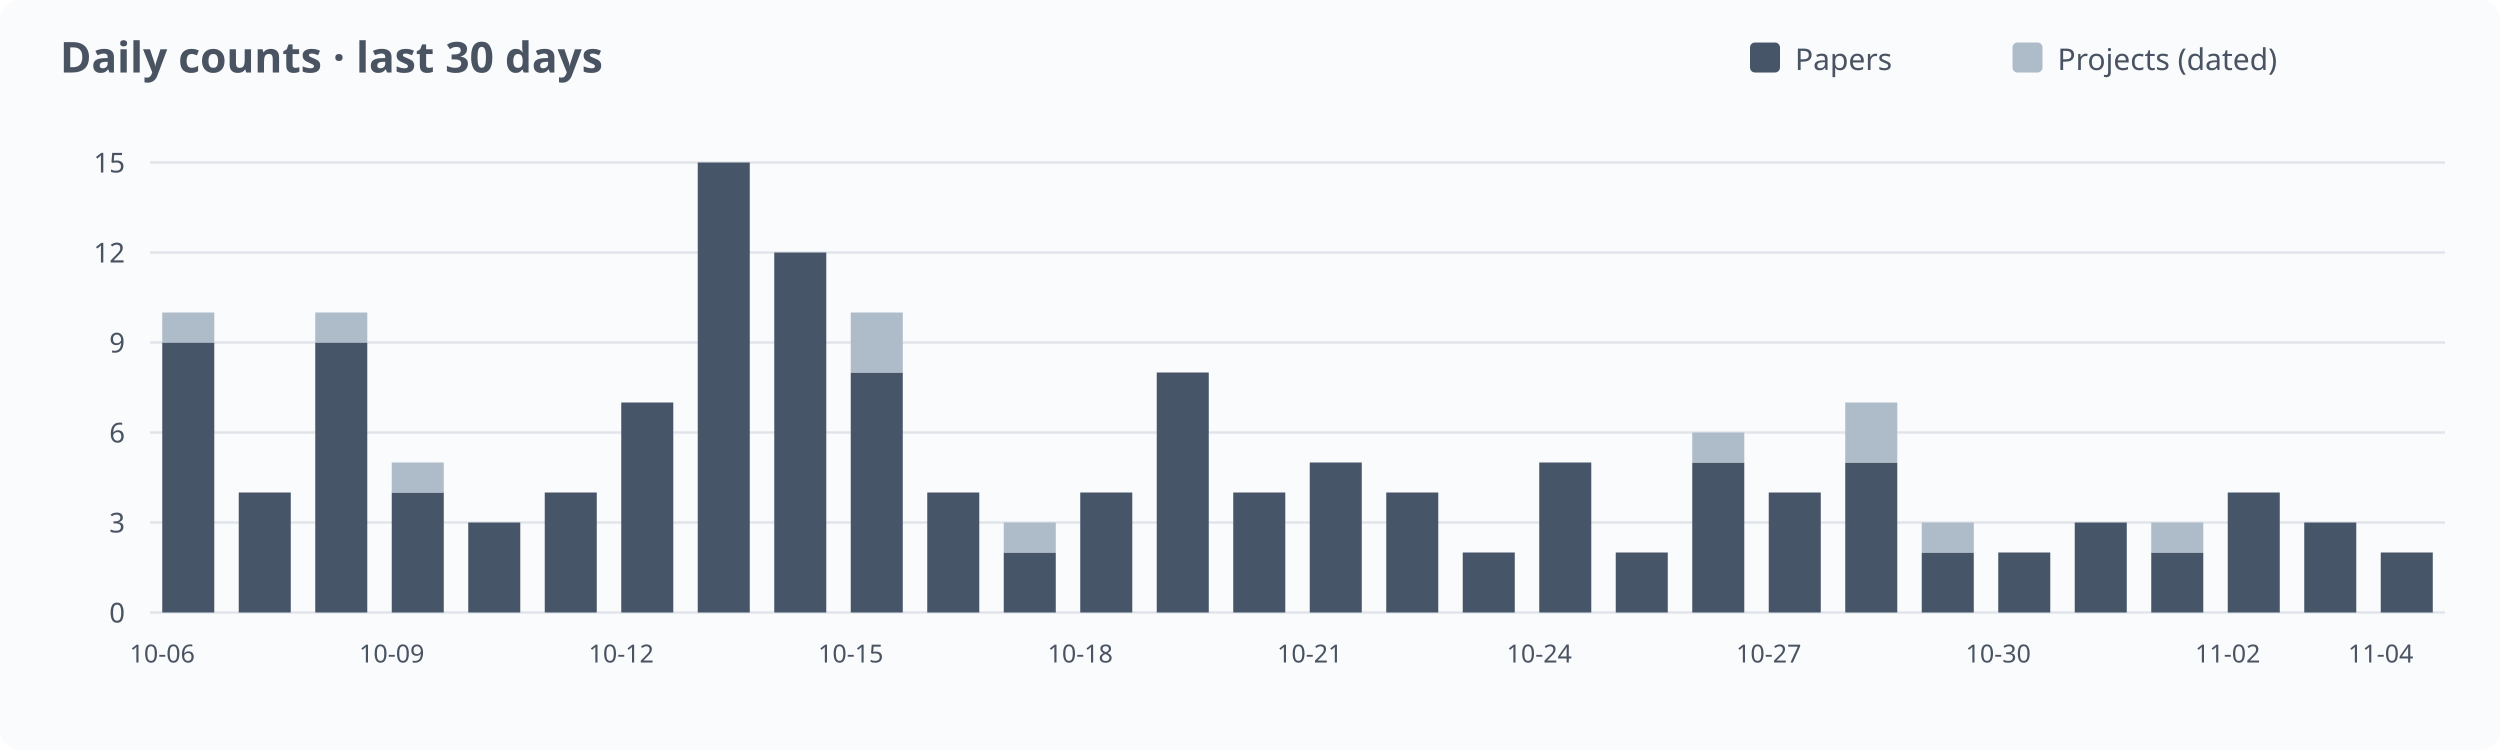
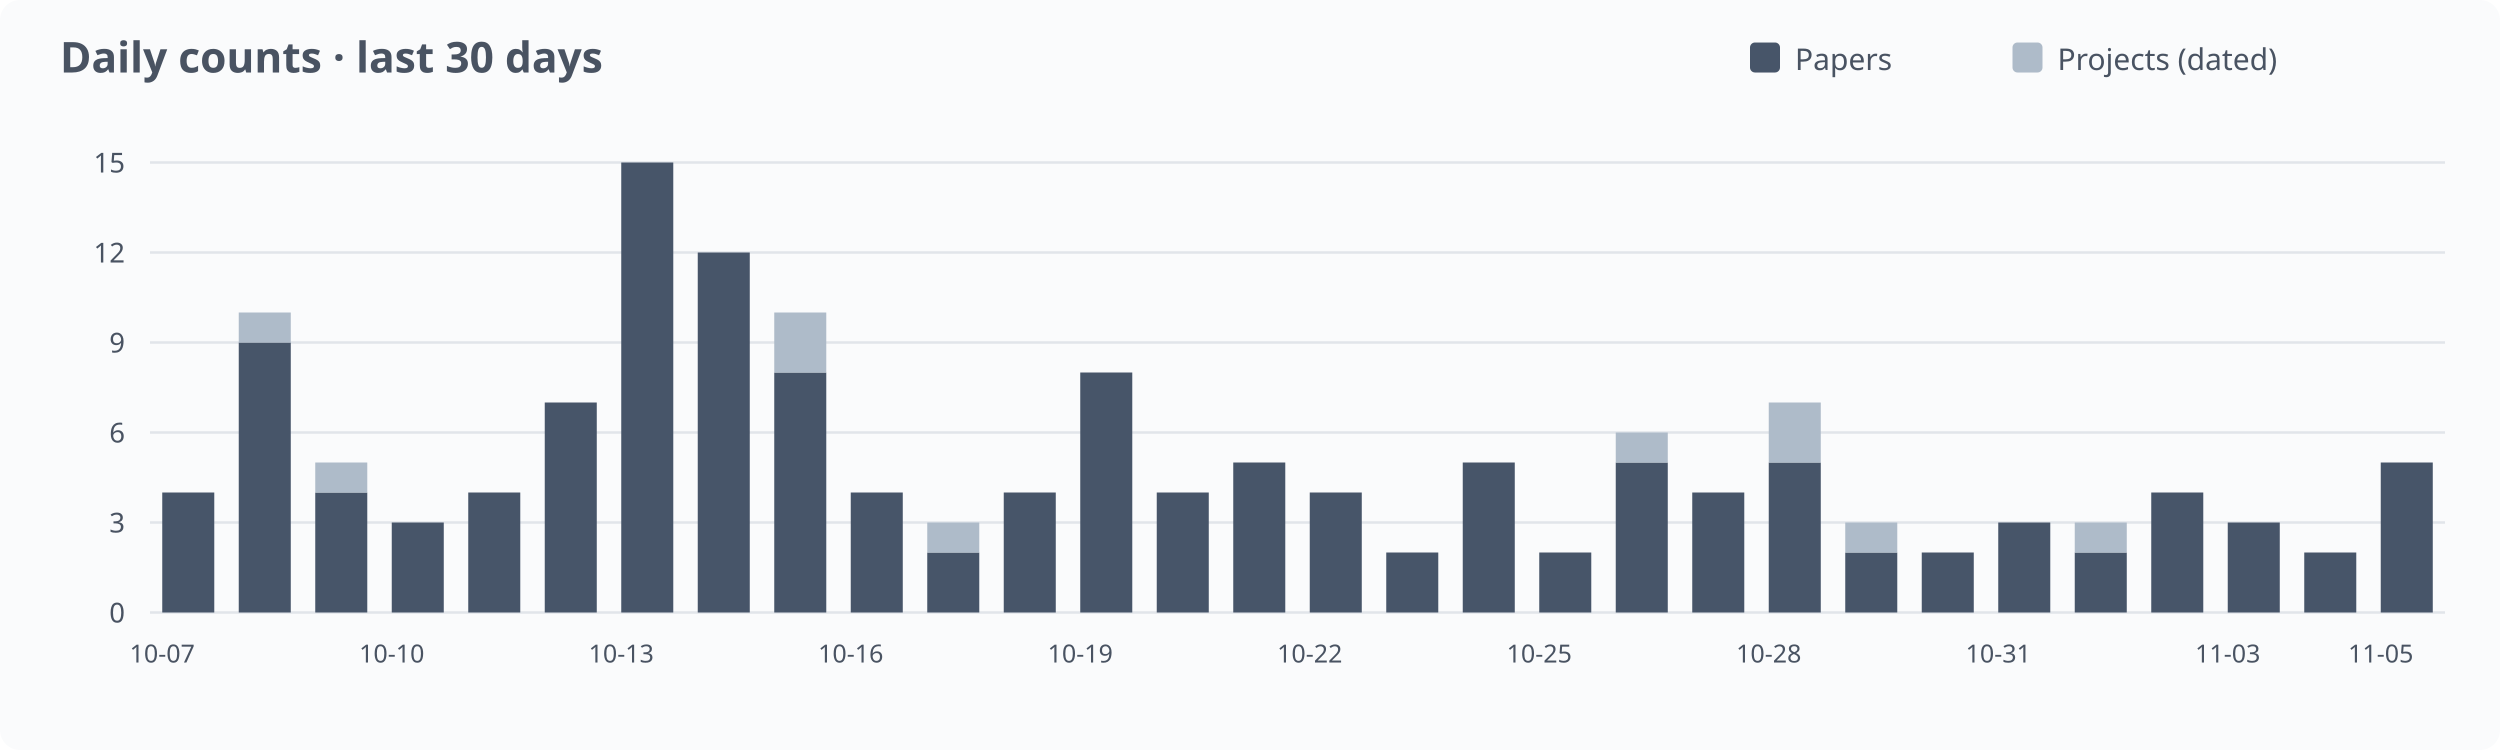
<svg xmlns="http://www.w3.org/2000/svg" width="1000" height="300" viewBox="0 0 1000 300" role="img" aria-labelledby="title desc">
  <rect width="100%" height="100%" rx="8" fill="#fafbfc" />
  <g font-family="system-ui,sans-serif" fill="#495362">
    <text x="24" y="29" font-size="17" font-weight="600">Daily counts · last 30 days</text>
    <rect x="700" y="17" width="12" height="12" rx="2" fill="#475569" />
    <text x="718" y="28" font-size="12">Papers</text>
    <rect x="805" y="17" width="12" height="12" rx="2" fill="#aebbc9" />
    <text x="823" y="28" font-size="12">Projects (dated)</text>
    <path d="M60 245.0H978" stroke="#e1e5ea" />
    <text x="50" y="249.0" text-anchor="end" font-size="11">0</text>
    <path d="M60 209.0H978" stroke="#e1e5ea" />
    <text x="50" y="213.0" text-anchor="end" font-size="11">3</text>
    <path d="M60 173.0H978" stroke="#e1e5ea" />
    <text x="50" y="177.0" text-anchor="end" font-size="11">6</text>
    <path d="M60 137.0H978" stroke="#e1e5ea" />
    <text x="50" y="141.0" text-anchor="end" font-size="11">9</text>
    <path d="M60 101.0H978" stroke="#e1e5ea" />
    <text x="50" y="105.0" text-anchor="end" font-size="11">12</text>
    <path d="M60 65.0H978" stroke="#e1e5ea" />
    <text x="50" y="69.0" text-anchor="end" font-size="11">15</text>
-     <rect x="64.90" y="137.00" width="20.81" height="108.00" fill="#475569" />
-     <rect x="64.90" y="125.00" width="20.81" height="12.00" fill="#aebbc9" />
-     <text x="64.90" y="265" text-anchor="middle" font-size="10">10-06</text>
-     <rect x="95.50" y="197.00" width="20.81" height="48.00" fill="#475569" />
-     <rect x="95.50" y="197.00" width="20.81" height="0.00" fill="#aebbc9" />
-     <rect x="126.10" y="137.00" width="20.81" height="108.00" fill="#475569" />
-     <rect x="126.10" y="125.00" width="20.81" height="12.00" fill="#aebbc9" />
-     <rect x="156.70" y="197.00" width="20.81" height="48.00" fill="#475569" />
-     <rect x="156.70" y="185.00" width="20.81" height="12.00" fill="#aebbc9" />
-     <text x="156.70" y="265" text-anchor="middle" font-size="10">10-09</text>
-     <rect x="187.30" y="209.00" width="20.81" height="36.00" fill="#475569" />
-     <rect x="187.30" y="209.00" width="20.81" height="0.00" fill="#aebbc9" />
-     <rect x="217.90" y="197.00" width="20.81" height="48.00" fill="#475569" />
-     <rect x="217.90" y="197.00" width="20.81" height="0.00" fill="#aebbc9" />
-     <rect x="248.50" y="161.00" width="20.81" height="84.00" fill="#475569" />
-     <rect x="248.50" y="161.00" width="20.81" height="0.00" fill="#aebbc9" />
-     <text x="248.50" y="265" text-anchor="middle" font-size="10">10-12</text>
-     <rect x="279.10" y="65.00" width="20.81" height="180.00" fill="#475569" />
-     <rect x="279.10" y="65.00" width="20.81" height="0.00" fill="#aebbc9" />
-     <rect x="309.70" y="101.00" width="20.81" height="144.00" fill="#475569" />
-     <rect x="309.70" y="101.00" width="20.81" height="0.00" fill="#aebbc9" />
-     <rect x="340.30" y="149.00" width="20.81" height="96.00" fill="#475569" />
-     <rect x="340.30" y="125.00" width="20.81" height="24.00" fill="#aebbc9" />
-     <text x="340.30" y="265" text-anchor="middle" font-size="10">10-15</text>
-     <rect x="370.90" y="197.00" width="20.81" height="48.00" fill="#475569" />
-     <rect x="370.90" y="197.00" width="20.81" height="0.00" fill="#aebbc9" />
-     <rect x="401.50" y="221.00" width="20.81" height="24.00" fill="#475569" />
-     <rect x="401.50" y="209.00" width="20.81" height="12.00" fill="#aebbc9" />
-     <rect x="432.10" y="197.00" width="20.81" height="48.00" fill="#475569" />
-     <rect x="432.10" y="197.00" width="20.81" height="0.00" fill="#aebbc9" />
-     <text x="432.10" y="265" text-anchor="middle" font-size="10">10-18</text>
-     <rect x="462.70" y="149.00" width="20.81" height="96.00" fill="#475569" />
-     <rect x="462.70" y="149.00" width="20.81" height="0.00" fill="#aebbc9" />
-     <rect x="493.30" y="197.00" width="20.81" height="48.00" fill="#475569" />
-     <rect x="493.30" y="197.00" width="20.81" height="0.00" fill="#aebbc9" />
-     <rect x="523.90" y="185.00" width="20.81" height="60.00" fill="#475569" />
-     <rect x="523.90" y="185.00" width="20.81" height="0.00" fill="#aebbc9" />
-     <text x="523.90" y="265" text-anchor="middle" font-size="10">10-21</text>
-     <rect x="554.50" y="197.00" width="20.81" height="48.00" fill="#475569" />
-     <rect x="554.50" y="197.00" width="20.81" height="0.00" fill="#aebbc9" />
-     <rect x="585.10" y="221.00" width="20.81" height="24.00" fill="#475569" />
-     <rect x="585.10" y="221.00" width="20.81" height="0.00" fill="#aebbc9" />
-     <rect x="615.70" y="185.00" width="20.81" height="60.00" fill="#475569" />
-     <rect x="615.70" y="185.00" width="20.81" height="0.00" fill="#aebbc9" />
-     <text x="615.70" y="265" text-anchor="middle" font-size="10">10-24</text>
-     <rect x="646.30" y="221.00" width="20.81" height="24.00" fill="#475569" />
-     <rect x="646.30" y="221.00" width="20.81" height="0.00" fill="#aebbc9" />
-     <rect x="676.90" y="185.00" width="20.81" height="60.00" fill="#475569" />
-     <rect x="676.90" y="173.00" width="20.81" height="12.00" fill="#aebbc9" />
-     <rect x="707.50" y="197.00" width="20.81" height="48.00" fill="#475569" />
-     <rect x="707.50" y="197.00" width="20.81" height="0.00" fill="#aebbc9" />
-     <text x="707.50" y="265" text-anchor="middle" font-size="10">10-27</text>
-     <rect x="738.10" y="185.00" width="20.81" height="60.00" fill="#475569" />
-     <rect x="738.10" y="161.00" width="20.81" height="24.00" fill="#aebbc9" />
+     <rect x="64.90" y="197.00" width="20.81" height="48.00" fill="#475569" />
+     <rect x="64.90" y="197.00" width="20.81" height="0.00" fill="#aebbc9" />
+     <text x="64.90" y="265" text-anchor="middle" font-size="10">10-07</text>
+     <rect x="95.50" y="137.00" width="20.81" height="108.00" fill="#475569" />
+     <rect x="95.50" y="125.00" width="20.81" height="12.00" fill="#aebbc9" />
+     <rect x="126.10" y="197.00" width="20.81" height="48.00" fill="#475569" />
+     <rect x="126.10" y="185.00" width="20.81" height="12.00" fill="#aebbc9" />
+     <rect x="156.70" y="209.00" width="20.81" height="36.00" fill="#475569" />
+     <rect x="156.70" y="209.00" width="20.81" height="0.00" fill="#aebbc9" />
+     <text x="156.70" y="265" text-anchor="middle" font-size="10">10-10</text>
+     <rect x="187.30" y="197.00" width="20.81" height="48.00" fill="#475569" />
+     <rect x="187.30" y="197.00" width="20.81" height="0.00" fill="#aebbc9" />
+     <rect x="217.90" y="161.00" width="20.81" height="84.00" fill="#475569" />
+     <rect x="217.90" y="161.00" width="20.81" height="0.00" fill="#aebbc9" />
+     <rect x="248.50" y="65.00" width="20.81" height="180.00" fill="#475569" />
+     <rect x="248.50" y="65.00" width="20.81" height="0.00" fill="#aebbc9" />
+     <text x="248.50" y="265" text-anchor="middle" font-size="10">10-13</text>
+     <rect x="279.10" y="101.00" width="20.81" height="144.00" fill="#475569" />
+     <rect x="279.10" y="101.00" width="20.81" height="0.00" fill="#aebbc9" />
+     <rect x="309.70" y="149.00" width="20.81" height="96.00" fill="#475569" />
+     <rect x="309.70" y="125.00" width="20.81" height="24.00" fill="#aebbc9" />
+     <rect x="340.30" y="197.00" width="20.81" height="48.00" fill="#475569" />
+     <rect x="340.30" y="197.00" width="20.81" height="0.00" fill="#aebbc9" />
+     <text x="340.30" y="265" text-anchor="middle" font-size="10">10-16</text>
+     <rect x="370.90" y="221.00" width="20.81" height="24.00" fill="#475569" />
+     <rect x="370.90" y="209.00" width="20.81" height="12.00" fill="#aebbc9" />
+     <rect x="401.50" y="197.00" width="20.81" height="48.00" fill="#475569" />
+     <rect x="401.50" y="197.00" width="20.81" height="0.00" fill="#aebbc9" />
+     <rect x="432.10" y="149.00" width="20.81" height="96.00" fill="#475569" />
+     <rect x="432.10" y="149.00" width="20.81" height="0.00" fill="#aebbc9" />
+     <text x="432.10" y="265" text-anchor="middle" font-size="10">10-19</text>
+     <rect x="462.70" y="197.00" width="20.81" height="48.00" fill="#475569" />
+     <rect x="462.70" y="197.00" width="20.81" height="0.00" fill="#aebbc9" />
+     <rect x="493.30" y="185.00" width="20.81" height="60.00" fill="#475569" />
+     <rect x="493.30" y="185.00" width="20.81" height="0.00" fill="#aebbc9" />
+     <rect x="523.90" y="197.00" width="20.81" height="48.00" fill="#475569" />
+     <rect x="523.90" y="197.00" width="20.81" height="0.00" fill="#aebbc9" />
+     <text x="523.90" y="265" text-anchor="middle" font-size="10">10-22</text>
+     <rect x="554.50" y="221.00" width="20.81" height="24.00" fill="#475569" />
+     <rect x="554.50" y="221.00" width="20.81" height="0.00" fill="#aebbc9" />
+     <rect x="585.10" y="185.00" width="20.81" height="60.00" fill="#475569" />
+     <rect x="585.10" y="185.00" width="20.81" height="0.00" fill="#aebbc9" />
+     <rect x="615.70" y="221.00" width="20.81" height="24.00" fill="#475569" />
+     <rect x="615.70" y="221.00" width="20.81" height="0.00" fill="#aebbc9" />
+     <text x="615.70" y="265" text-anchor="middle" font-size="10">10-25</text>
+     <rect x="646.30" y="185.00" width="20.81" height="60.00" fill="#475569" />
+     <rect x="646.30" y="173.00" width="20.81" height="12.00" fill="#aebbc9" />
+     <rect x="676.90" y="197.00" width="20.81" height="48.00" fill="#475569" />
+     <rect x="676.90" y="197.00" width="20.81" height="0.00" fill="#aebbc9" />
+     <rect x="707.50" y="185.00" width="20.81" height="60.00" fill="#475569" />
+     <rect x="707.50" y="161.00" width="20.81" height="24.00" fill="#aebbc9" />
+     <text x="707.50" y="265" text-anchor="middle" font-size="10">10-28</text>
+     <rect x="738.10" y="221.00" width="20.81" height="24.00" fill="#475569" />
+     <rect x="738.10" y="209.00" width="20.81" height="12.00" fill="#aebbc9" />
    <rect x="768.70" y="221.00" width="20.81" height="24.00" fill="#475569" />
-     <rect x="768.70" y="209.00" width="20.81" height="12.00" fill="#aebbc9" />
-     <rect x="799.30" y="221.00" width="20.81" height="24.00" fill="#475569" />
-     <rect x="799.30" y="221.00" width="20.81" height="0.00" fill="#aebbc9" />
-     <text x="799.30" y="265" text-anchor="middle" font-size="10">10-30</text>
-     <rect x="829.90" y="209.00" width="20.81" height="36.00" fill="#475569" />
-     <rect x="829.90" y="209.00" width="20.81" height="0.00" fill="#aebbc9" />
-     <rect x="860.50" y="221.00" width="20.81" height="24.00" fill="#475569" />
-     <rect x="860.50" y="209.00" width="20.81" height="12.00" fill="#aebbc9" />
-     <rect x="891.10" y="197.00" width="20.81" height="48.00" fill="#475569" />
-     <rect x="891.10" y="197.00" width="20.81" height="0.00" fill="#aebbc9" />
-     <text x="891.10" y="265" text-anchor="middle" font-size="10">11-02</text>
-     <rect x="921.70" y="209.00" width="20.81" height="36.00" fill="#475569" />
-     <rect x="921.70" y="209.00" width="20.81" height="0.00" fill="#aebbc9" />
-     <rect x="952.30" y="221.00" width="20.81" height="24.00" fill="#475569" />
-     <rect x="952.30" y="221.00" width="20.81" height="0.00" fill="#aebbc9" />
-     <text x="952.30" y="265" text-anchor="middle" font-size="10">11-04</text>
+     <rect x="768.70" y="221.00" width="20.81" height="0.00" fill="#aebbc9" />
+     <rect x="799.30" y="209.00" width="20.81" height="36.00" fill="#475569" />
+     <rect x="799.30" y="209.00" width="20.81" height="0.00" fill="#aebbc9" />
+     <text x="799.30" y="265" text-anchor="middle" font-size="10">10-31</text>
+     <rect x="829.90" y="221.00" width="20.81" height="24.00" fill="#475569" />
+     <rect x="829.90" y="209.00" width="20.81" height="12.00" fill="#aebbc9" />
+     <rect x="860.50" y="197.00" width="20.81" height="48.00" fill="#475569" />
+     <rect x="860.50" y="197.00" width="20.81" height="0.00" fill="#aebbc9" />
+     <rect x="891.10" y="209.00" width="20.81" height="36.00" fill="#475569" />
+     <rect x="891.10" y="209.00" width="20.81" height="0.00" fill="#aebbc9" />
+     <text x="891.10" y="265" text-anchor="middle" font-size="10">11-03</text>
+     <rect x="921.70" y="221.00" width="20.81" height="24.00" fill="#475569" />
+     <rect x="921.70" y="221.00" width="20.81" height="0.00" fill="#aebbc9" />
+     <rect x="952.30" y="185.00" width="20.81" height="60.00" fill="#475569" />
+     <rect x="952.30" y="185.00" width="20.81" height="0.00" fill="#aebbc9" />
+     <text x="952.30" y="265" text-anchor="middle" font-size="10">11-05</text>
  </g>
</svg>
